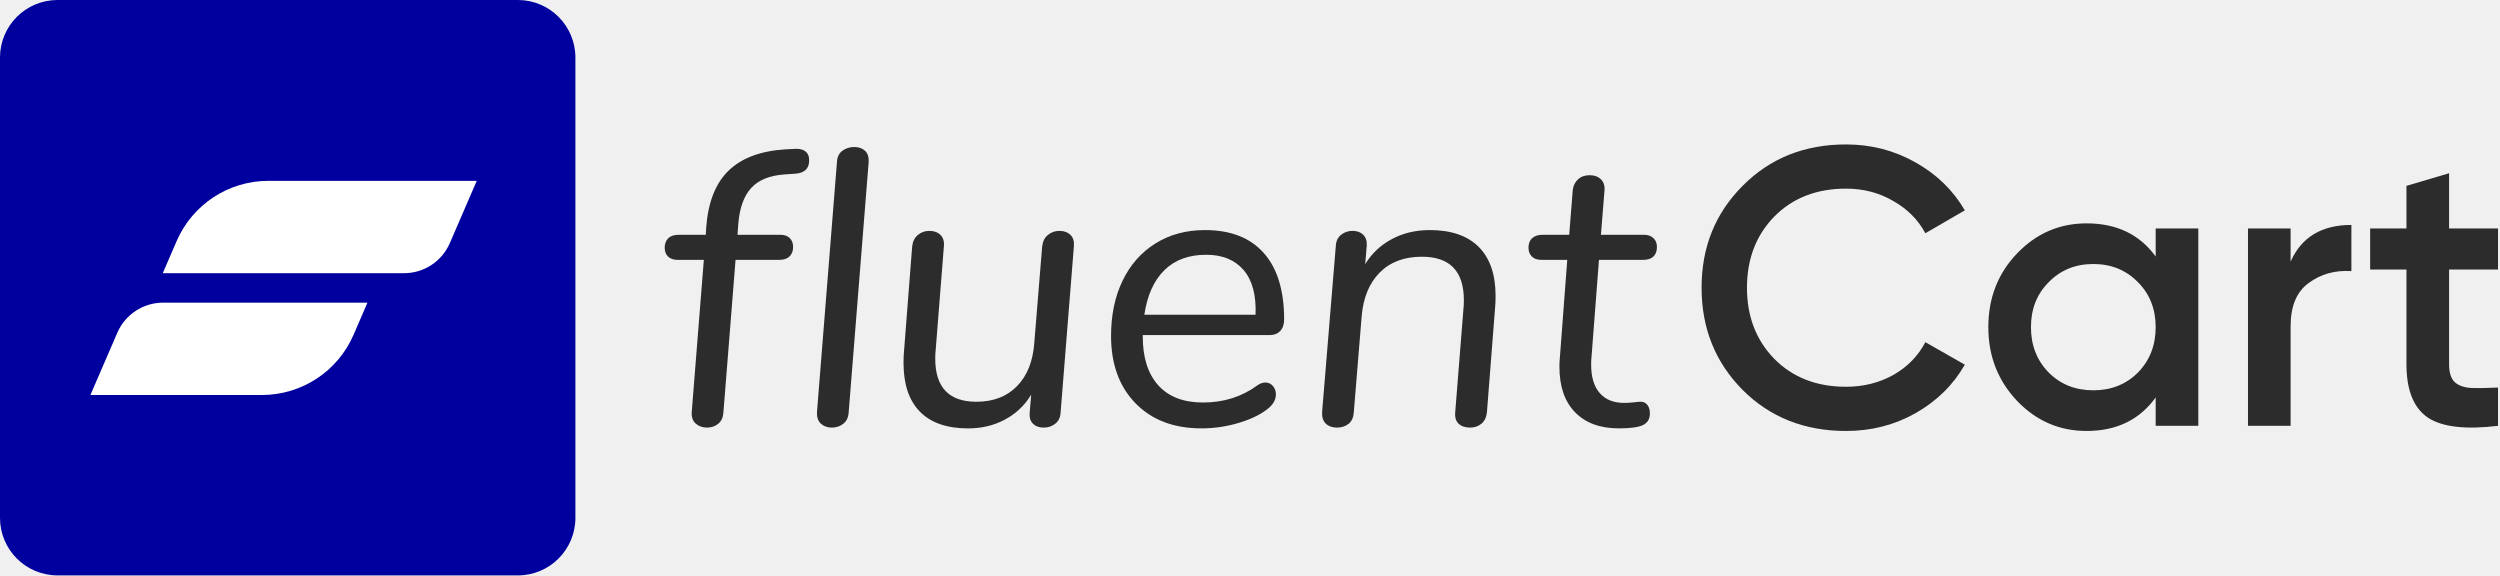
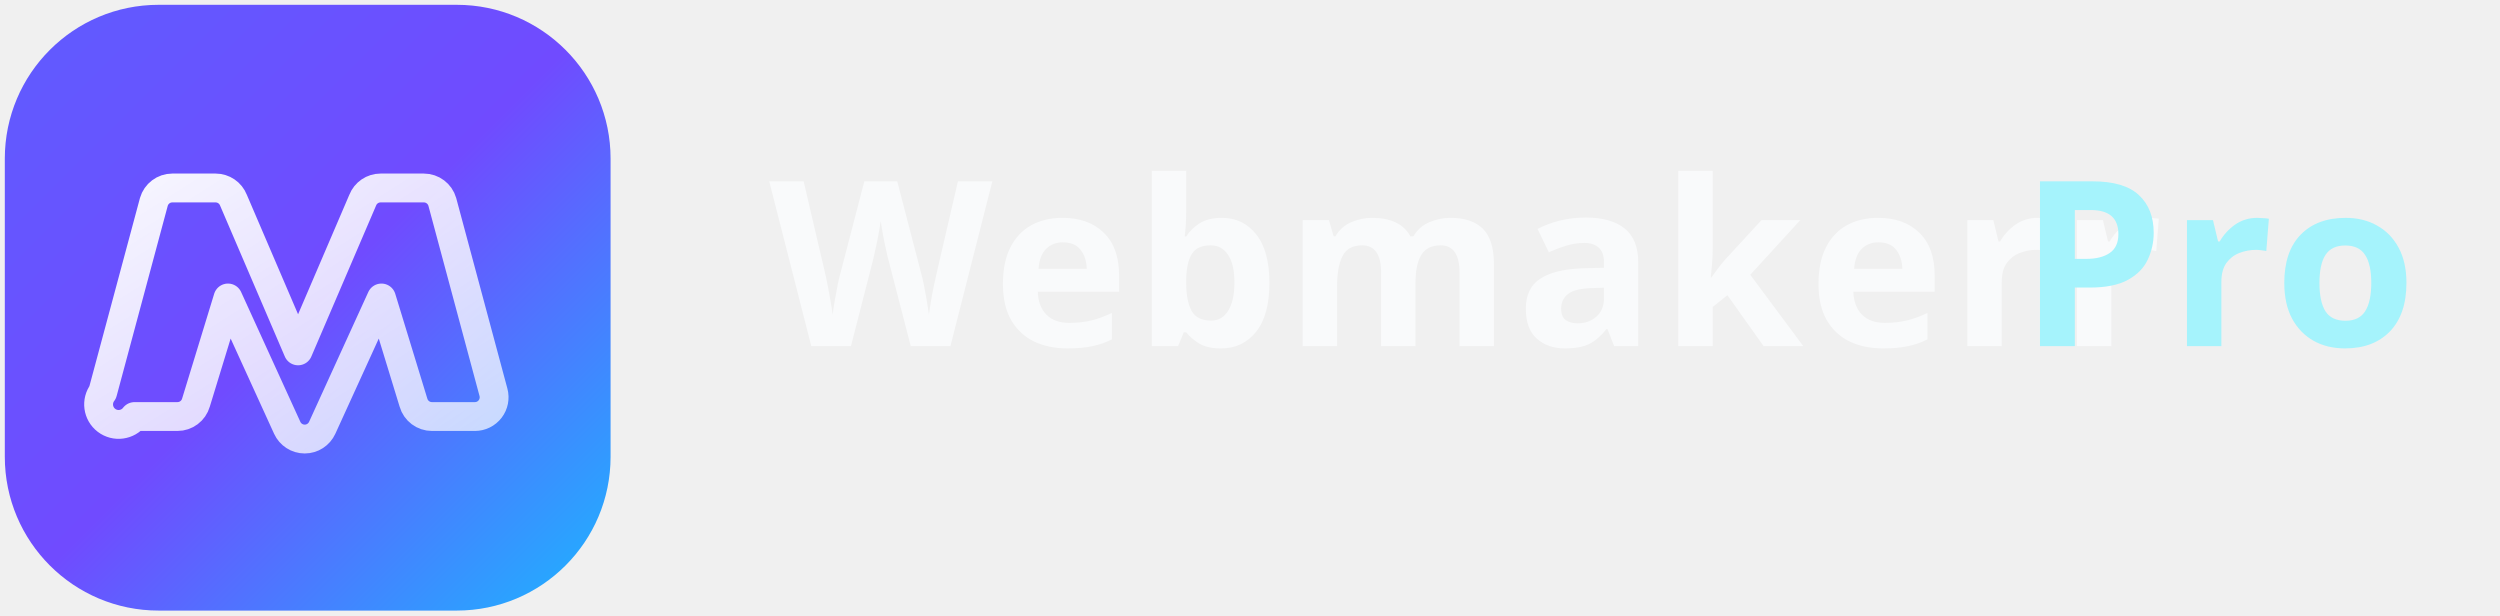
- <svg xmlns="http://www.w3.org/2000/svg" width="252" height="58" viewBox="0 0 252 58" fill="none">
-   <rect width="58" height="58" rx="5.8" fill="#00009F" />
-   <path d="M26.402 39.816H9.113L11.826 33.541C12.623 31.699 14.438 30.507 16.445 30.507H37.04L35.639 33.746C34.046 37.431 30.416 39.816 26.402 39.816Z" fill="white" />
-   <path d="M40.725 27.538H16.406L17.807 24.299C19.4 20.615 23.03 18.23 27.044 18.23H48.056L45.343 24.504C44.547 26.346 42.732 27.538 40.725 27.538Z" fill="white" />
-   <path d="M79.946 15.015C80.473 14.963 80.874 15.035 81.15 15.232C81.426 15.43 81.564 15.739 81.564 16.161C81.564 16.977 81.117 17.425 80.223 17.504L79.078 17.583C77.578 17.688 76.46 18.142 75.723 18.946C74.986 19.749 74.552 20.954 74.42 22.56L74.341 23.666H78.644C79.065 23.666 79.387 23.778 79.611 24.002C79.835 24.226 79.946 24.522 79.946 24.891C79.946 25.286 79.828 25.602 79.591 25.839C79.354 26.076 79.012 26.194 78.565 26.194H74.144L72.921 41.561C72.894 42.061 72.723 42.443 72.407 42.706C72.092 42.969 71.71 43.101 71.263 43.101C70.816 43.101 70.441 42.969 70.138 42.706C69.835 42.443 69.697 42.061 69.724 41.561L70.947 26.194H68.302C67.882 26.194 67.559 26.082 67.335 25.858C67.112 25.635 67 25.338 67 24.97C67 24.575 67.118 24.259 67.355 24.022C67.592 23.785 67.947 23.666 68.421 23.666H71.144L71.184 22.955C71.368 20.401 72.118 18.485 73.434 17.207C74.749 15.93 76.657 15.213 79.157 15.055L79.946 15.015Z" fill="#2C2C2C" />
-   <path d="M83.853 43.102C83.405 43.102 83.037 42.97 82.748 42.706C82.458 42.443 82.326 42.048 82.353 41.521L84.366 16.319C84.392 15.819 84.576 15.443 84.918 15.193C85.261 14.943 85.655 14.818 86.103 14.818C86.55 14.818 86.912 14.943 87.188 15.193C87.464 15.443 87.589 15.819 87.563 16.319L85.55 41.521C85.524 42.048 85.346 42.443 85.017 42.706C84.688 42.97 84.3 43.102 83.853 43.102Z" fill="#2C2C2C" />
-   <path d="M106.785 23.273C107.259 23.273 107.634 23.411 107.91 23.688C108.187 23.964 108.298 24.353 108.246 24.853L106.904 41.641C106.878 42.089 106.7 42.445 106.371 42.708C106.042 42.971 105.654 43.103 105.207 43.103C104.759 43.103 104.404 42.978 104.141 42.728C103.878 42.478 103.759 42.129 103.786 41.681L103.943 39.785C103.286 40.865 102.404 41.701 101.299 42.293C100.194 42.886 98.957 43.182 97.589 43.182C95.457 43.182 93.839 42.623 92.734 41.503C91.629 40.384 91.076 38.745 91.076 36.585C91.076 36.111 91.089 35.756 91.116 35.519L91.945 24.853C91.997 24.353 92.188 23.964 92.517 23.688C92.846 23.411 93.234 23.273 93.681 23.273C94.155 23.273 94.53 23.411 94.806 23.688C95.082 23.964 95.194 24.353 95.142 24.853L94.313 35.321C94.286 35.505 94.273 35.782 94.273 36.151C94.273 39.047 95.655 40.496 98.418 40.496C100.128 40.496 101.496 39.969 102.523 38.916C103.549 37.862 104.128 36.401 104.259 34.531L105.049 24.853C105.101 24.353 105.292 23.964 105.621 23.688C105.95 23.411 106.338 23.273 106.785 23.273Z" fill="#2C2C2C" />
-   <path d="M115.191 33.778V33.937C115.191 36.043 115.711 37.676 116.75 38.835C117.79 39.993 119.296 40.573 121.27 40.573C123.348 40.573 125.177 39.993 126.756 38.835C127.019 38.65 127.282 38.558 127.546 38.558C127.861 38.558 128.118 38.677 128.315 38.914C128.513 39.151 128.611 39.427 128.611 39.743C128.611 40.217 128.401 40.652 127.98 41.047C127.269 41.679 126.276 42.192 125 42.587C123.723 42.983 122.428 43.18 121.112 43.18C118.323 43.18 116.106 42.337 114.461 40.652C112.816 38.966 111.994 36.702 111.994 33.857C111.994 31.751 112.382 29.894 113.159 28.288C113.935 26.681 115.04 25.43 116.474 24.535C117.908 23.64 119.573 23.192 121.467 23.192C124.046 23.192 126.019 23.962 127.388 25.503C128.756 27.043 129.44 29.275 129.44 32.198C129.44 32.699 129.309 33.087 129.045 33.364C128.782 33.64 128.427 33.778 127.98 33.778H115.191ZM121.586 25.68C119.822 25.68 118.415 26.201 117.362 27.241C116.31 28.281 115.639 29.776 115.349 31.724H126.559C126.638 29.749 126.236 28.248 125.355 27.221C124.473 26.194 123.217 25.68 121.586 25.68Z" fill="#2C2C2C" />
-   <path d="M144.123 23.192C146.281 23.192 147.926 23.758 149.057 24.89C150.189 26.023 150.754 27.669 150.754 29.828C150.754 30.302 150.741 30.658 150.715 30.895L149.886 41.521C149.834 42.048 149.649 42.443 149.334 42.706C149.018 42.969 148.636 43.101 148.189 43.101C147.689 43.101 147.301 42.969 147.025 42.706C146.748 42.443 146.636 42.048 146.689 41.521L147.518 31.092C147.544 30.908 147.557 30.631 147.557 30.263C147.557 27.34 146.15 25.878 143.334 25.878C141.545 25.878 140.124 26.411 139.071 27.478C138.019 28.544 137.414 30.012 137.256 31.882L136.466 41.521C136.44 42.048 136.269 42.443 135.953 42.706C135.637 42.969 135.243 43.101 134.769 43.101C134.295 43.101 133.92 42.969 133.644 42.706C133.368 42.443 133.243 42.048 133.269 41.521L134.651 24.772C134.677 24.298 134.854 23.929 135.183 23.666C135.512 23.402 135.9 23.271 136.348 23.271C136.795 23.271 137.15 23.402 137.414 23.666C137.677 23.929 137.795 24.285 137.769 24.732L137.611 26.628C138.269 25.549 139.163 24.706 140.295 24.101C141.426 23.495 142.702 23.192 144.123 23.192Z" fill="#2C2C2C" />
-   <path d="M160.427 35.951C160.401 36.136 160.388 36.399 160.388 36.741C160.388 38.005 160.677 38.967 161.256 39.625C161.835 40.283 162.65 40.612 163.703 40.612C164.045 40.612 164.374 40.593 164.69 40.553C165.006 40.514 165.242 40.494 165.4 40.494C165.663 40.494 165.881 40.599 166.052 40.81C166.223 41.021 166.308 41.31 166.308 41.679C166.308 42.232 166.078 42.62 165.617 42.844C165.157 43.068 164.348 43.18 163.19 43.18C161.295 43.18 159.822 42.64 158.769 41.56C157.717 40.481 157.19 38.953 157.19 36.978C157.19 36.609 157.204 36.32 157.23 36.109L157.98 26.194H155.375C154.954 26.194 154.631 26.082 154.408 25.858C154.184 25.634 154.072 25.338 154.072 24.97C154.072 24.548 154.197 24.226 154.447 24.002C154.697 23.778 155.046 23.666 155.493 23.666H158.177L158.532 19.163C158.585 18.715 158.763 18.353 159.065 18.076C159.368 17.8 159.756 17.662 160.23 17.662C160.73 17.662 161.118 17.806 161.394 18.096C161.67 18.386 161.782 18.768 161.73 19.242L161.374 23.666H165.716C166.111 23.666 166.427 23.778 166.663 24.002C166.9 24.226 167.019 24.522 167.019 24.891C167.019 25.312 166.9 25.634 166.663 25.858C166.427 26.082 166.084 26.194 165.637 26.194H161.177L160.427 35.951Z" fill="#2C2C2C" />
-   <path d="M251.801 27.17H246.868V36.718C246.868 37.54 247.054 38.137 247.425 38.508C247.796 38.853 248.34 39.052 249.056 39.105C249.799 39.131 250.714 39.118 251.801 39.065V42.924C248.512 43.322 246.152 43.043 244.72 42.089C243.287 41.107 242.571 39.317 242.571 36.718V27.17H238.911V23.032H242.571V18.735L246.868 17.462V23.032H251.801V27.17Z" fill="#2C2C2C" />
-   <path d="M230.893 26.374C231.981 23.907 234.023 22.674 237.02 22.674V27.328C235.376 27.222 233.943 27.62 232.723 28.522C231.503 29.397 230.893 30.856 230.893 32.898V42.924H226.597V23.032H230.893V26.374Z" fill="#2C2C2C" />
-   <path d="M217.292 23.032H221.589V42.924H217.292V40.059C215.674 42.314 213.354 43.441 210.33 43.441C207.598 43.441 205.264 42.433 203.328 40.417C201.392 38.375 200.424 35.895 200.424 32.978C200.424 30.034 201.392 27.554 203.328 25.538C205.264 23.523 207.598 22.515 210.33 22.515C213.354 22.515 215.674 23.629 217.292 25.857V23.032ZM206.511 37.553C207.704 38.746 209.203 39.343 211.006 39.343C212.81 39.343 214.308 38.746 215.502 37.553C216.695 36.333 217.292 34.808 217.292 32.978C217.292 31.148 216.695 29.636 215.502 28.442C214.308 27.222 212.81 26.612 211.006 26.612C209.203 26.612 207.704 27.222 206.511 28.442C205.317 29.636 204.72 31.148 204.72 32.978C204.72 34.808 205.317 36.333 206.511 37.553Z" fill="#2C2C2C" />
-   <path d="M186.079 43.442C181.889 43.442 178.414 42.062 175.656 39.304C172.898 36.519 171.519 33.085 171.519 29C171.519 24.916 172.898 21.494 175.656 18.736C178.414 15.951 181.889 14.559 186.079 14.559C188.599 14.559 190.92 15.155 193.042 16.349C195.19 17.542 196.861 19.16 198.054 21.203L194.076 23.51C193.333 22.131 192.246 21.043 190.814 20.248C189.408 19.425 187.83 19.014 186.079 19.014C183.109 19.014 180.695 19.956 178.839 21.839C177.009 23.722 176.094 26.109 176.094 29C176.094 31.891 177.009 34.278 178.839 36.161C180.695 38.044 183.109 38.986 186.079 38.986C187.83 38.986 189.421 38.588 190.853 37.792C192.286 36.97 193.36 35.87 194.076 34.49L198.054 36.758C196.887 38.8 195.23 40.431 193.081 41.651C190.96 42.845 188.626 43.442 186.079 43.442Z" fill="#2C2C2C" />
+ <svg xmlns="http://www.w3.org/2000/svg" viewBox="0 0 260 64" role="img" aria-labelledby="title desc">
+   <defs>
+     <linearGradient id="wm-full-gradient-dark" x1="0%" y1="0%" x2="100%" y2="100%">
+       <stop offset="0%" stop-color="#5F5CFF" />
+       <stop offset="50%" stop-color="#704BFF" />
+       <stop offset="100%" stop-color="#1CB5FF" />
+     </linearGradient>
+     <linearGradient id="wm-full-stroke-dark" x1="0%" y1="0%" x2="100%" y2="100%">
+       <stop offset="0%" stop-color="#FFFFFF" stop-opacity="0.95" />
+       <stop offset="100%" stop-color="#FFFFFF" stop-opacity="0.7" />
+     </linearGradient>
+   </defs>
+   <rect x="0.5" y="0.5" width="63" height="63" rx="16" fill="url(#wm-full-gradient-dark)" />
+   <path d="M16 21a2 2 0 0 1 1.92-1.45h4.5a2 2 0 0 1 1.86 1.27L31 36.49l6.72-15.67a2 2 0 0 1 1.86-1.27h4.5A2 2 0 0 1 46 21l5.32 19.8a2 2 0 0 1-1.93 2.52h-4.46a2 2 0 0 1-1.93-1.45l-3.33-10.88-6.16 13.5a2 2 0 0 1-3.64 0l-6.16-13.5-3.33 10.88a2 2 0 0 1-1.93 1.45h-4.46A2 2 0 0 1 10.68 40.8z" fill="none" stroke="url(#wm-full-stroke-dark)" stroke-width="3" stroke-linecap="round" stroke-linejoin="round" />
+   <g fill="#F9FAFB" font-family="'Poppins', 'Segoe UI', sans-serif" font-size="24" font-weight="600" letter-spacing="0.5">
+     <text x="80" y="36">Webmakerr</text>
+     <text x="210" y="36" fill="#A5F3FC">Pro</text>
+   </g>
</svg>
